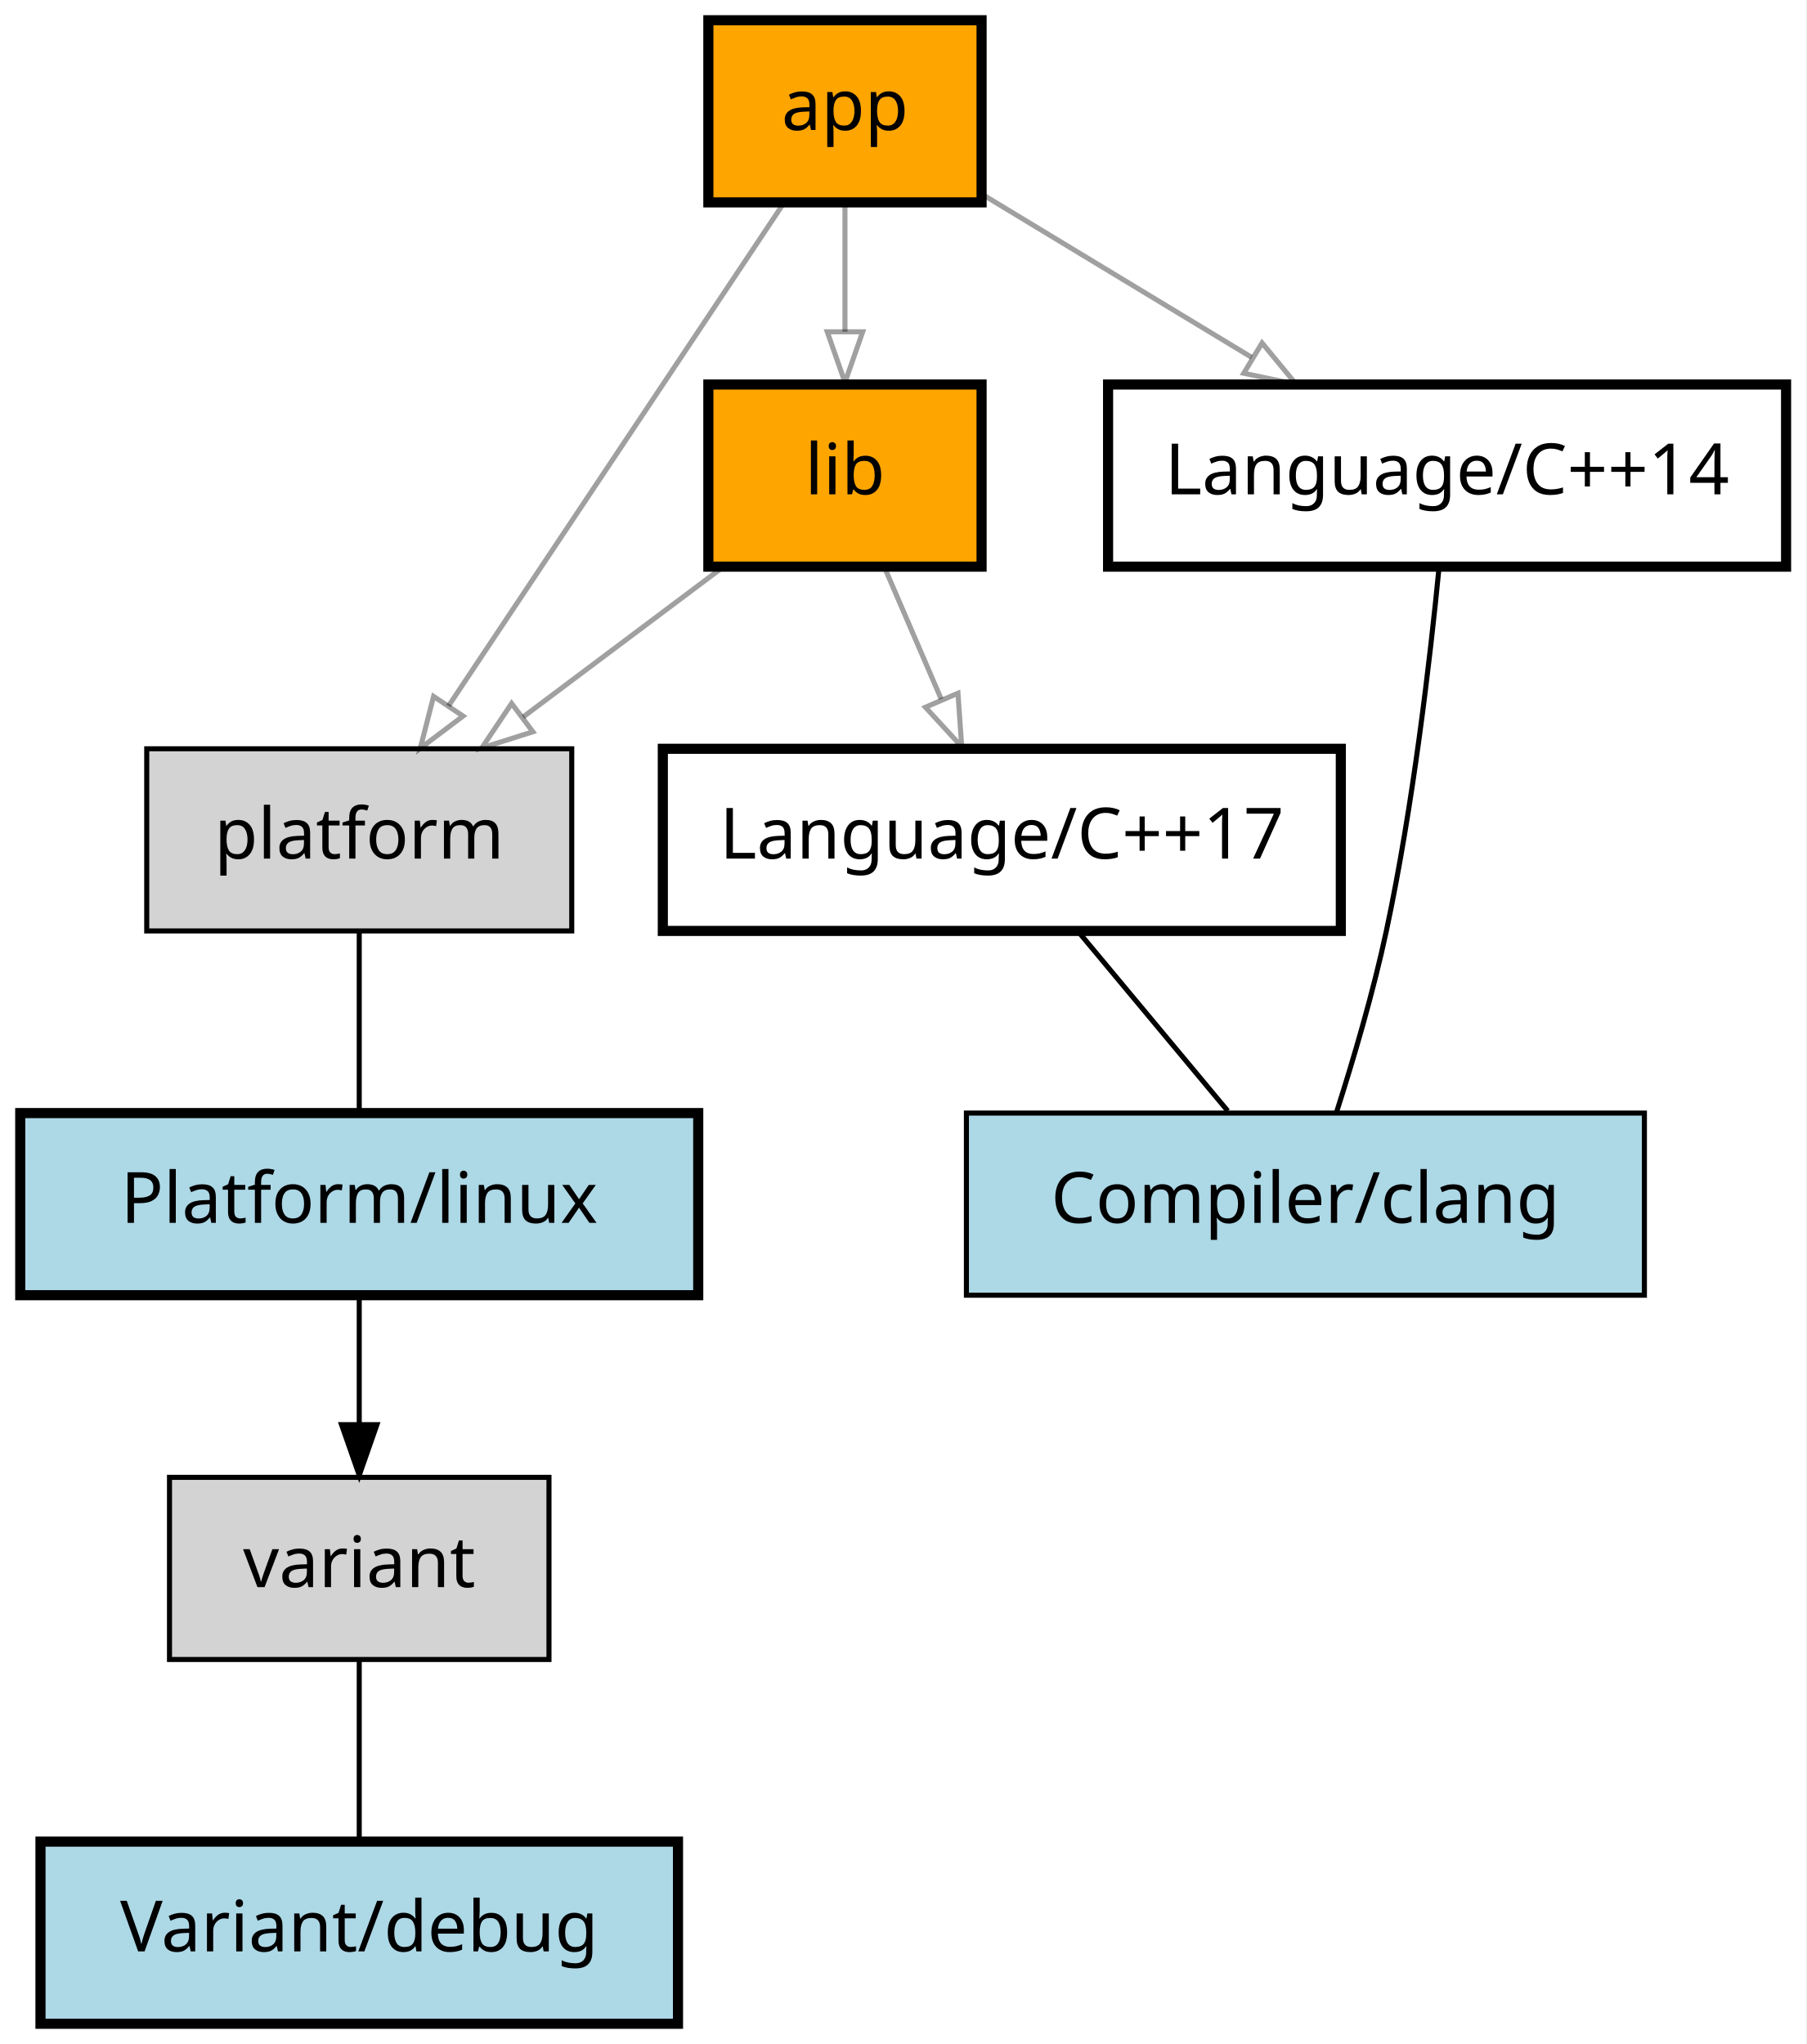
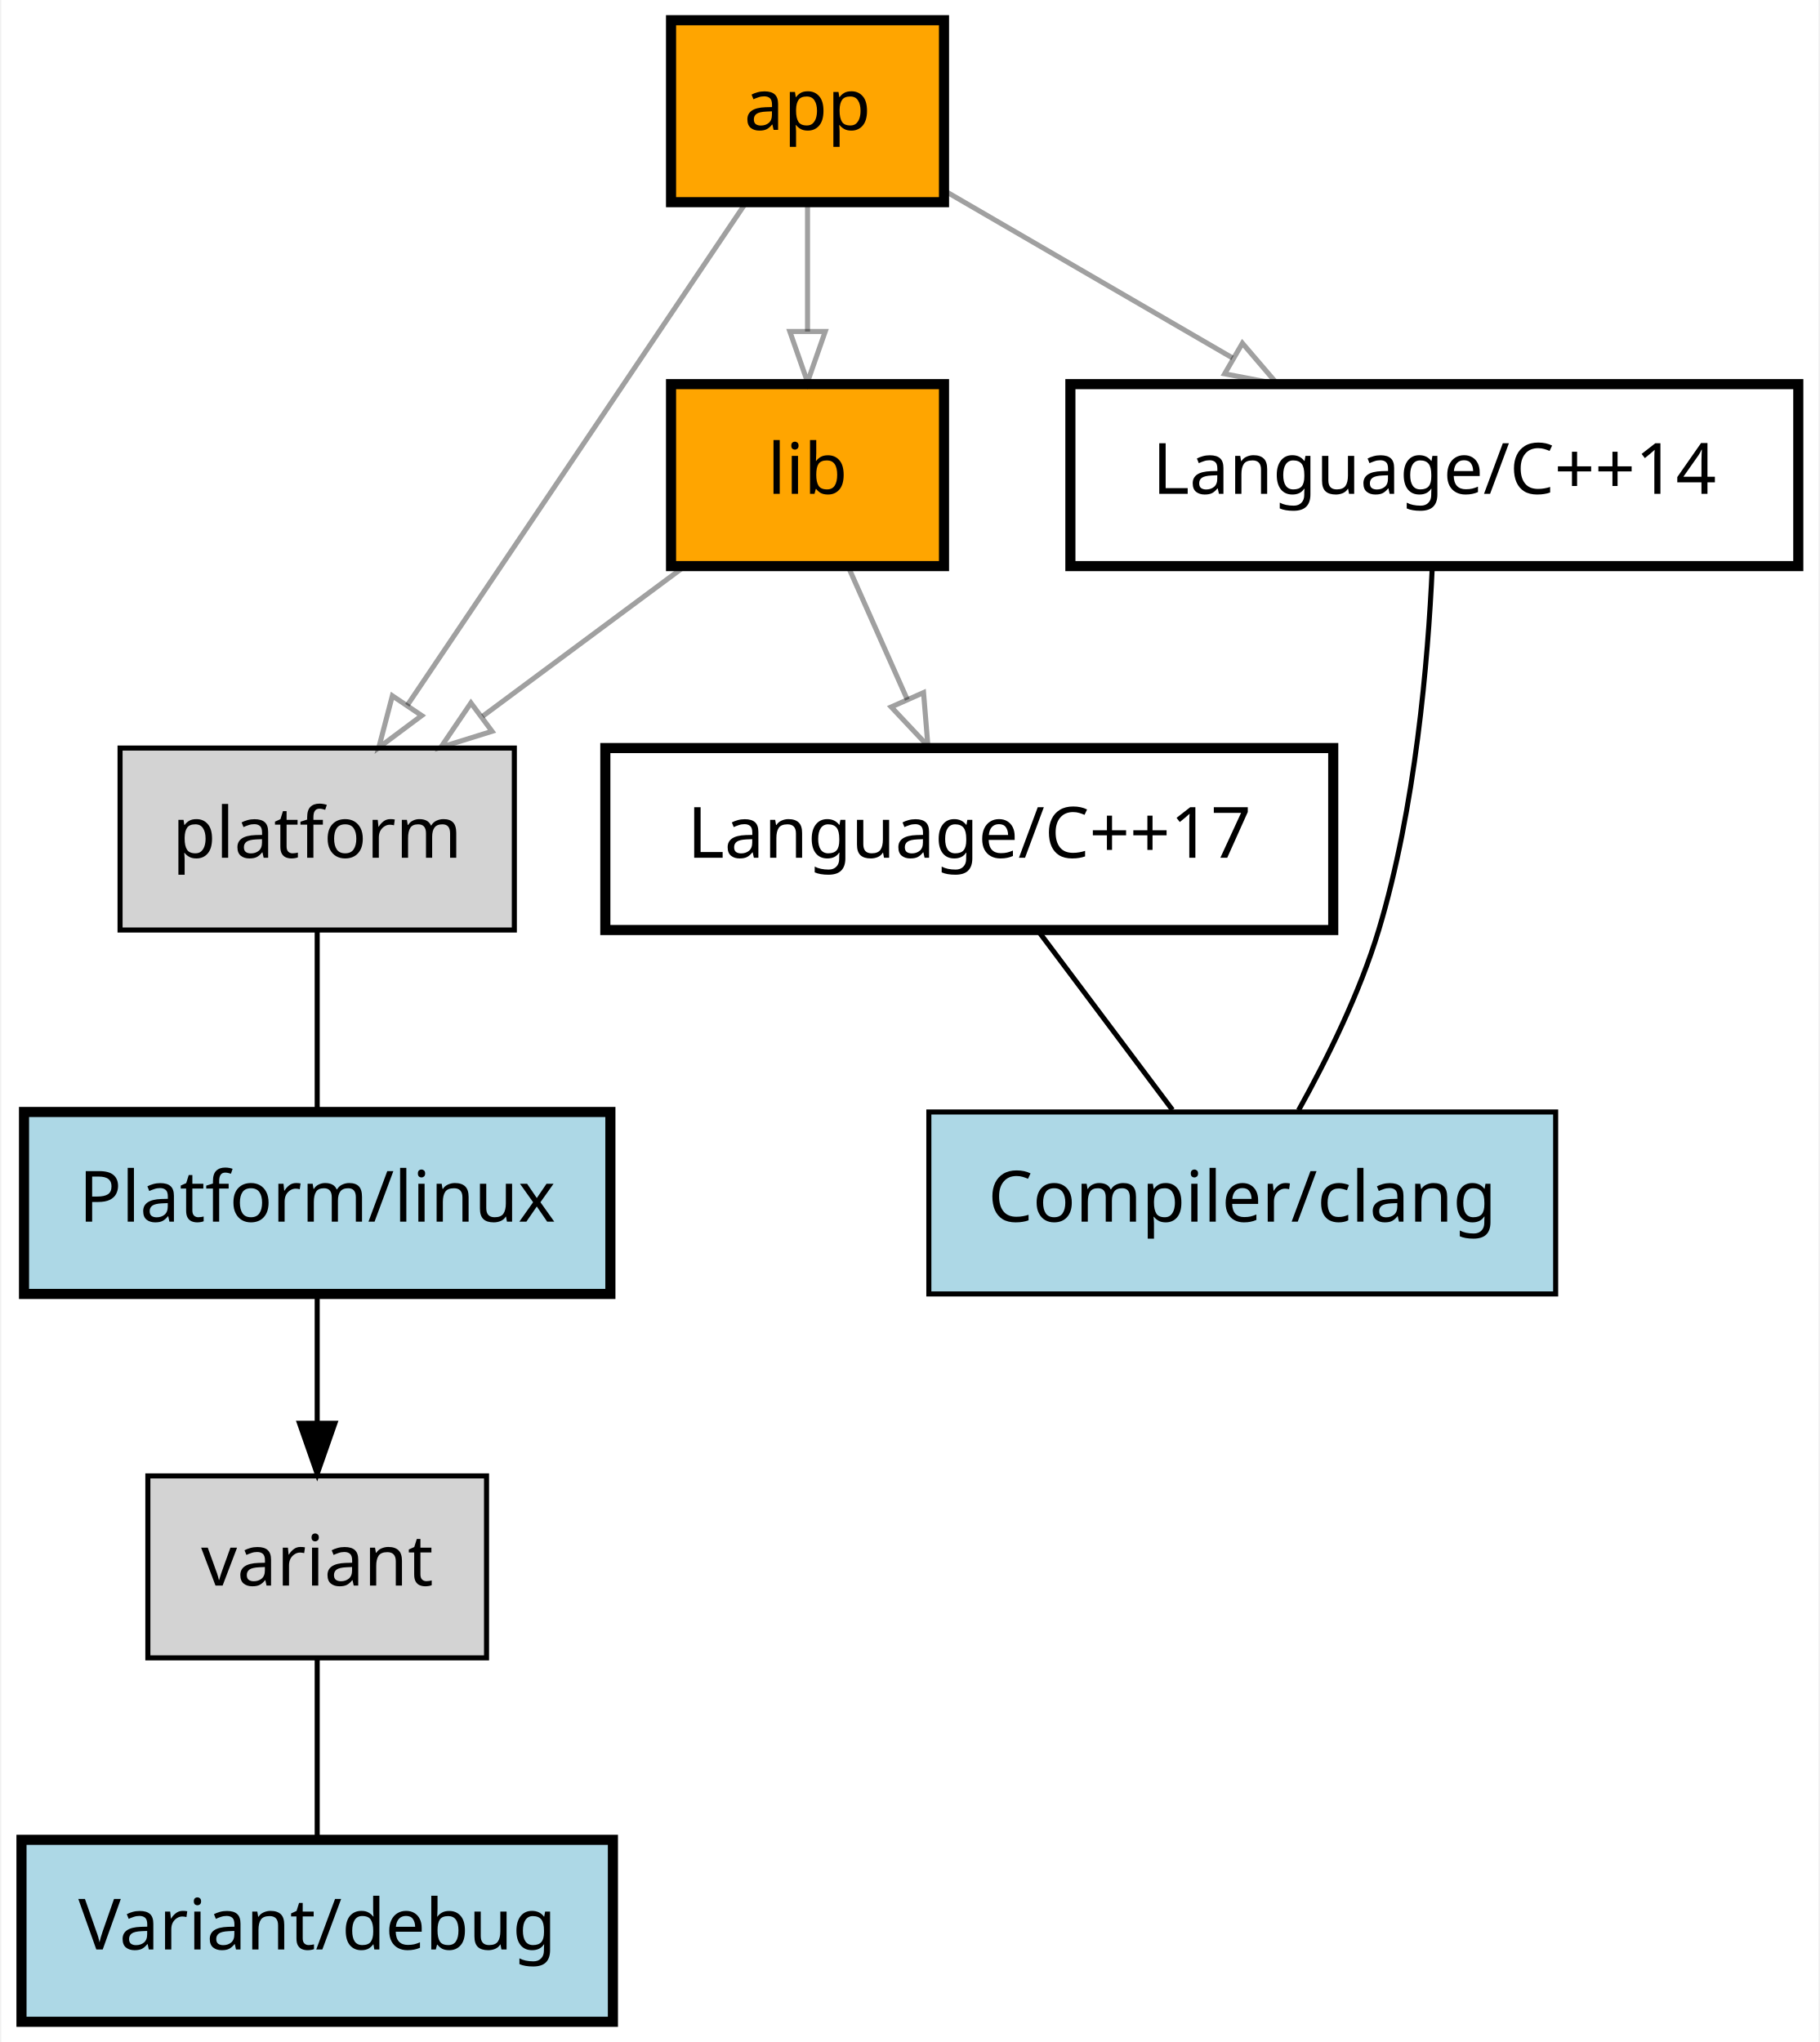
- <svg xmlns="http://www.w3.org/2000/svg" width="357pt" height="404pt" viewBox="0.00 0.00 357.00 404.00">
+ <svg xmlns="http://www.w3.org/2000/svg" width="360pt" height="404pt" viewBox="0.00 0.00 359.50 404.00">
  <g id="graph0" class="graph" transform="scale(1 1) rotate(0) translate(4 400)">
-     <polygon fill="#ffffff" stroke="transparent" points="-4,4 -4,-400 353,-400 353,4 -4,4" />
+     <polygon fill="#ffffff" stroke="transparent" points="-4,4 -4,-400 355.5,-400 355.5,4 -4,4" />
    <g id="node1" class="node">
-       <polygon fill="#add8e6" stroke="#000000" stroke-width="2" points="130,-36 4,-36 4,0 130,0 130,-36" />
-       <text text-anchor="middle" x="67" y="-14.3" font-family="Monaco" font-size="14.00" fill="#000000">Variant/debug</text>
+       <polygon fill="#add8e6" stroke="#000000" stroke-width="2" points="117,-36 0,-36 0,0 117,0 117,-36" />
+       <text text-anchor="middle" x="58.5" y="-14.3" font-family="Monaco" font-size="14.00" fill="#000000">Variant/debug</text>
    </g>
    <g id="node2" class="node">
-       <polygon fill="#d3d3d3" stroke="#000000" points="104.5,-108 29.5,-108 29.5,-72 104.5,-72 104.5,-108" />
-       <text text-anchor="middle" x="67" y="-86.3" font-family="Monaco" font-size="14.00" fill="#000000">variant</text>
+       <polygon fill="#d3d3d3" stroke="#000000" points="92,-108 25,-108 25,-72 92,-72 92,-108" />
+       <text text-anchor="middle" x="58.5" y="-86.3" font-family="Monaco" font-size="14.00" fill="#000000">variant</text>
    </g>
    <g id="edge1" class="edge">
-       <path fill="none" stroke="#000000" d="M67,-71.831C67,-61 67,-47.288 67,-36.413" />
+       <path fill="none" stroke="#000000" d="M58.5,-71.831C58.5,-61 58.5,-47.288 58.5,-36.413" />
    </g>
    <g id="node3" class="node">
-       <polygon fill="#add8e6" stroke="#000000" stroke-width="2" points="134,-180 0,-180 0,-144 134,-144 134,-180" />
-       <text text-anchor="middle" x="67" y="-158.3" font-family="Monaco" font-size="14.00" fill="#000000">Platform/linux</text>
+       <polygon fill="#add8e6" stroke="#000000" stroke-width="2" points="116.5,-180 .5,-180 .5,-144 116.5,-144 116.5,-180" />
+       <text text-anchor="middle" x="58.5" y="-158.3" font-family="Monaco" font-size="14.00" fill="#000000">Platform/linux</text>
    </g>
    <g id="edge2" class="edge">
-       <path fill="none" stroke="#000000" d="M67,-143.831C67,-136.131 67,-126.974 67,-118.417" />
-       <polygon fill="#000000" stroke="#000000" points="70.5,-118.413 67,-108.413 63.5,-118.413 70.5,-118.413" />
+       <path fill="none" stroke="#000000" d="M58.5,-143.831C58.5,-136.131 58.5,-126.974 58.5,-118.417" />
+       <polygon fill="#000000" stroke="#000000" points="62,-118.413 58.5,-108.413 55,-118.413 62,-118.413" />
    </g>
    <g id="node4" class="node">
-       <polygon fill="#d3d3d3" stroke="#000000" points="109,-252 25,-252 25,-216 109,-216 109,-252" />
-       <text text-anchor="middle" x="67" y="-230.3" font-family="Monaco" font-size="14.00" fill="#000000">platform</text>
+       <polygon fill="#d3d3d3" stroke="#000000" points="97.5,-252 19.5,-252 19.5,-216 97.5,-216 97.5,-252" />
+       <text text-anchor="middle" x="58.5" y="-230.3" font-family="Monaco" font-size="14.00" fill="#000000">platform</text>
    </g>
    <g id="edge3" class="edge">
-       <path fill="none" stroke="#000000" d="M67,-215.831C67,-205 67,-191.288 67,-180.413" />
+       <path fill="none" stroke="#000000" d="M58.5,-215.831C58.5,-205 58.5,-191.288 58.5,-180.413" />
    </g>
    <g id="node5" class="node">
-       <polygon fill="#add8e6" stroke="#000000" points="321,-180 187,-180 187,-144 321,-144 321,-180" />
-       <text text-anchor="middle" x="254" y="-158.3" font-family="Monaco" font-size="14.00" fill="#000000">Compiler/clang</text>
+       <polygon fill="#add8e6" stroke="#000000" points="303.5,-180 179.5,-180 179.5,-144 303.5,-144 303.5,-180" />
+       <text text-anchor="middle" x="241.5" y="-158.3" font-family="Monaco" font-size="14.00" fill="#000000">Compiler/clang</text>
    </g>
    <g id="node6" class="node">
-       <polygon fill="#ffffff" stroke="#000000" stroke-width="2" points="349,-324 215,-324 215,-288 349,-288 349,-324" />
-       <text text-anchor="middle" x="282" y="-302.3" font-family="Monaco" font-size="14.00" fill="#000000">Language/C++14</text>
+       <polygon fill="#ffffff" stroke="#000000" stroke-width="2" points="351.5,-324 207.5,-324 207.5,-288 351.5,-288 351.5,-324" />
+       <text text-anchor="middle" x="279.5" y="-302.3" font-family="Monaco" font-size="14.00" fill="#000000">Language/C++14</text>
    </g>
    <g id="edge4" class="edge">
-       <path fill="none" stroke="#000000" d="M280.424,-287.929C278.636,-269.655 275.265,-240.666 270,-216 267.428,-203.951 263.512,-190.682 260.198,-180.312" />
+       <path fill="none" stroke="#000000" d="M279.085,-287.697C278.246,-269.243 275.765,-240.115 268.5,-216 264.751,-203.555 258.299,-190.497 252.642,-180.339" />
    </g>
    <g id="node7" class="node">
-       <polygon fill="#ffffff" stroke="#000000" stroke-width="2" points="261,-252 127,-252 127,-216 261,-216 261,-252" />
-       <text text-anchor="middle" x="194" y="-230.3" font-family="Monaco" font-size="14.00" fill="#000000">Language/C++17</text>
+       <polygon fill="#ffffff" stroke="#000000" stroke-width="2" points="259.5,-252 115.5,-252 115.5,-216 259.5,-216 259.5,-252" />
+       <text text-anchor="middle" x="187.5" y="-230.3" font-family="Monaco" font-size="14.00" fill="#000000">Language/C++17</text>
    </g>
    <g id="edge5" class="edge">
-       <path fill="none" stroke="#000000" d="M209.141,-215.831C218.167,-205 229.594,-191.288 238.656,-180.413" />
+       <path fill="none" stroke="#000000" d="M201.126,-215.831C209.25,-205 219.534,-191.288 227.69,-180.413" />
    </g>
    <g id="node8" class="node">
-       <polygon fill="#ffa500" stroke="#000000" stroke-width="2" points="190,-324 136,-324 136,-288 190,-288 190,-324" />
-       <text text-anchor="middle" x="163" y="-302.3" font-family="Monaco" font-size="14.00" fill="#000000">lib</text>
+       <polygon fill="#ffa500" stroke="#000000" stroke-width="2" points="182.5,-324 128.5,-324 128.5,-288 182.5,-288 182.5,-324" />
+       <text text-anchor="middle" x="155.5" y="-302.3" font-family="Monaco" font-size="14.00" fill="#000000">lib</text>
    </g>
    <g id="edge6" class="edge">
-       <path fill="none" stroke="#000000" stroke-opacity="0.373" d="M138.775,-287.831C126.837,-278.878 112.274,-267.956 99.394,-258.296" />
-       <polygon fill="none" stroke="#000000" stroke-opacity="0.373" points="101.317,-255.363 91.217,-252.163 97.117,-260.963 101.317,-255.363" />
+       <path fill="none" stroke="#000000" stroke-opacity="0.373" d="M131.023,-287.831C118.96,-278.878 104.246,-267.956 91.231,-258.296" />
+       <polygon fill="none" stroke="#000000" stroke-opacity="0.373" points="93.085,-255.313 82.969,-252.163 88.913,-260.933 93.085,-255.313" />
    </g>
    <g id="edge7" class="edge">
-       <path fill="none" stroke="#000000" stroke-opacity="0.373" d="M170.823,-287.831C174.211,-279.962 178.254,-270.571 182.008,-261.853" />
-       <polygon fill="none" stroke="#000000" stroke-opacity="0.373" points="185.332,-262.982 186.072,-252.413 178.903,-260.214 185.332,-262.982" />
+       <path fill="none" stroke="#000000" stroke-opacity="0.373" d="M163.575,-287.831C167.11,-279.877 171.336,-270.369 175.246,-261.572" />
+       <polygon fill="none" stroke="#000000" stroke-opacity="0.373" points="178.453,-262.973 179.316,-252.413 172.056,-260.13 178.453,-262.973" />
    </g>
    <g id="node9" class="node">
-       <polygon fill="#ffa500" stroke="#000000" stroke-width="2" points="190,-396 136,-396 136,-360 190,-360 190,-396" />
-       <text text-anchor="middle" x="163" y="-374.3" font-family="Monaco" font-size="14.00" fill="#000000">app</text>
+       <polygon fill="#ffa500" stroke="#000000" stroke-width="2" points="182.5,-396 128.5,-396 128.5,-360 182.5,-360 182.5,-396" />
+       <text text-anchor="middle" x="155.5" y="-374.3" font-family="Monaco" font-size="14.00" fill="#000000">app</text>
    </g>
    <g id="edge9" class="edge">
-       <path fill="none" stroke="#000000" stroke-opacity="0.373" d="M150.841,-359.762C134.107,-334.66 103.868,-289.302 84.645,-260.467" />
-       <polygon fill="none" stroke="#000000" stroke-opacity="0.373" points="87.519,-258.469 79.06,-252.09 81.695,-262.352 87.519,-258.469" />
+       <path fill="none" stroke="#000000" stroke-opacity="0.373" d="M143.215,-359.762C126.306,-334.66 95.752,-289.302 76.329,-260.467" />
+       <polygon fill="none" stroke="#000000" stroke-opacity="0.373" points="79.175,-258.428 70.685,-252.09 73.369,-262.339 79.175,-258.428" />
    </g>
    <g id="edge10" class="edge">
-       <path fill="none" stroke="#000000" stroke-opacity="0.373" d="M190.003,-361.662C205.77,-352.123 225.928,-339.926 243.354,-329.382" />
-       <polygon fill="none" stroke="#000000" stroke-opacity="0.373" points="245.436,-332.214 252.18,-324.042 241.812,-326.224 245.436,-332.214" />
+       <path fill="none" stroke="#000000" stroke-opacity="0.373" d="M182.712,-362.199C199.377,-352.523 220.999,-339.969 239.578,-329.18" />
+       <polygon fill="none" stroke="#000000" stroke-opacity="0.373" points="241.529,-332.095 248.42,-324.047 238.014,-326.041 241.529,-332.095" />
    </g>
    <g id="edge8" class="edge">
-       <path fill="none" stroke="#000000" stroke-opacity="0.373" d="M163,-359.831C163,-352.131 163,-342.974 163,-334.417" />
-       <polygon fill="none" stroke="#000000" stroke-opacity="0.373" points="166.5,-334.413 163,-324.413 159.5,-334.413 166.5,-334.413" />
+       <path fill="none" stroke="#000000" stroke-opacity="0.373" d="M155.5,-359.831C155.5,-352.131 155.5,-342.974 155.5,-334.417" />
+       <polygon fill="none" stroke="#000000" stroke-opacity="0.373" points="159,-334.413 155.5,-324.413 152,-334.413 159,-334.413" />
    </g>
  </g>
</svg>
